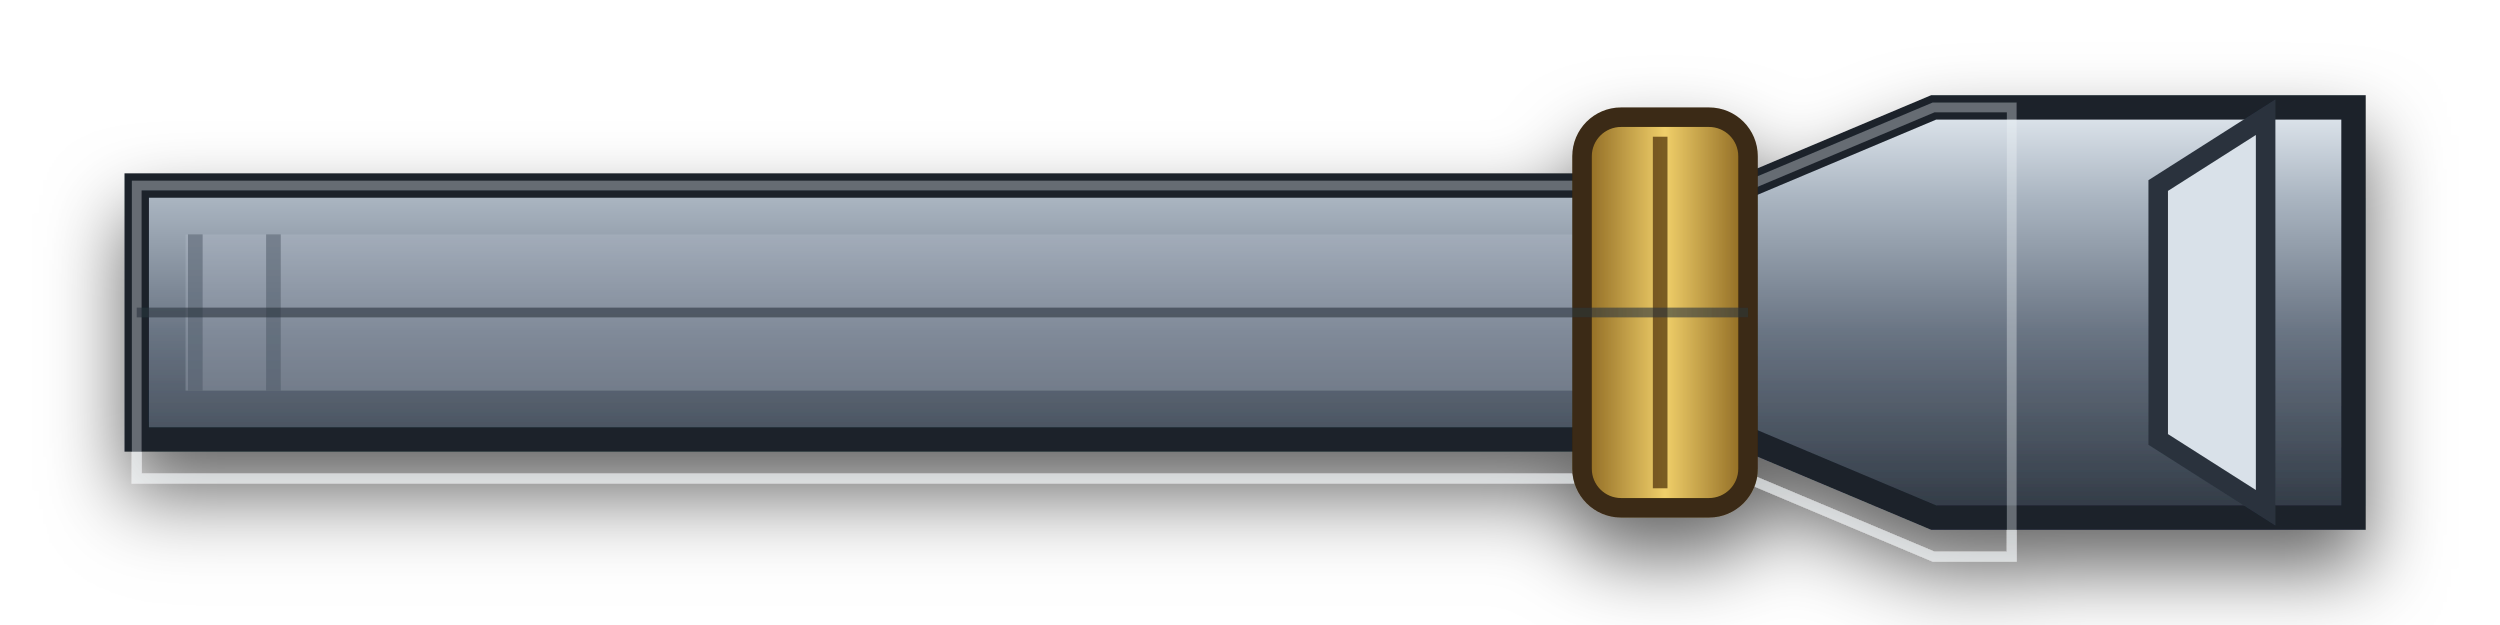
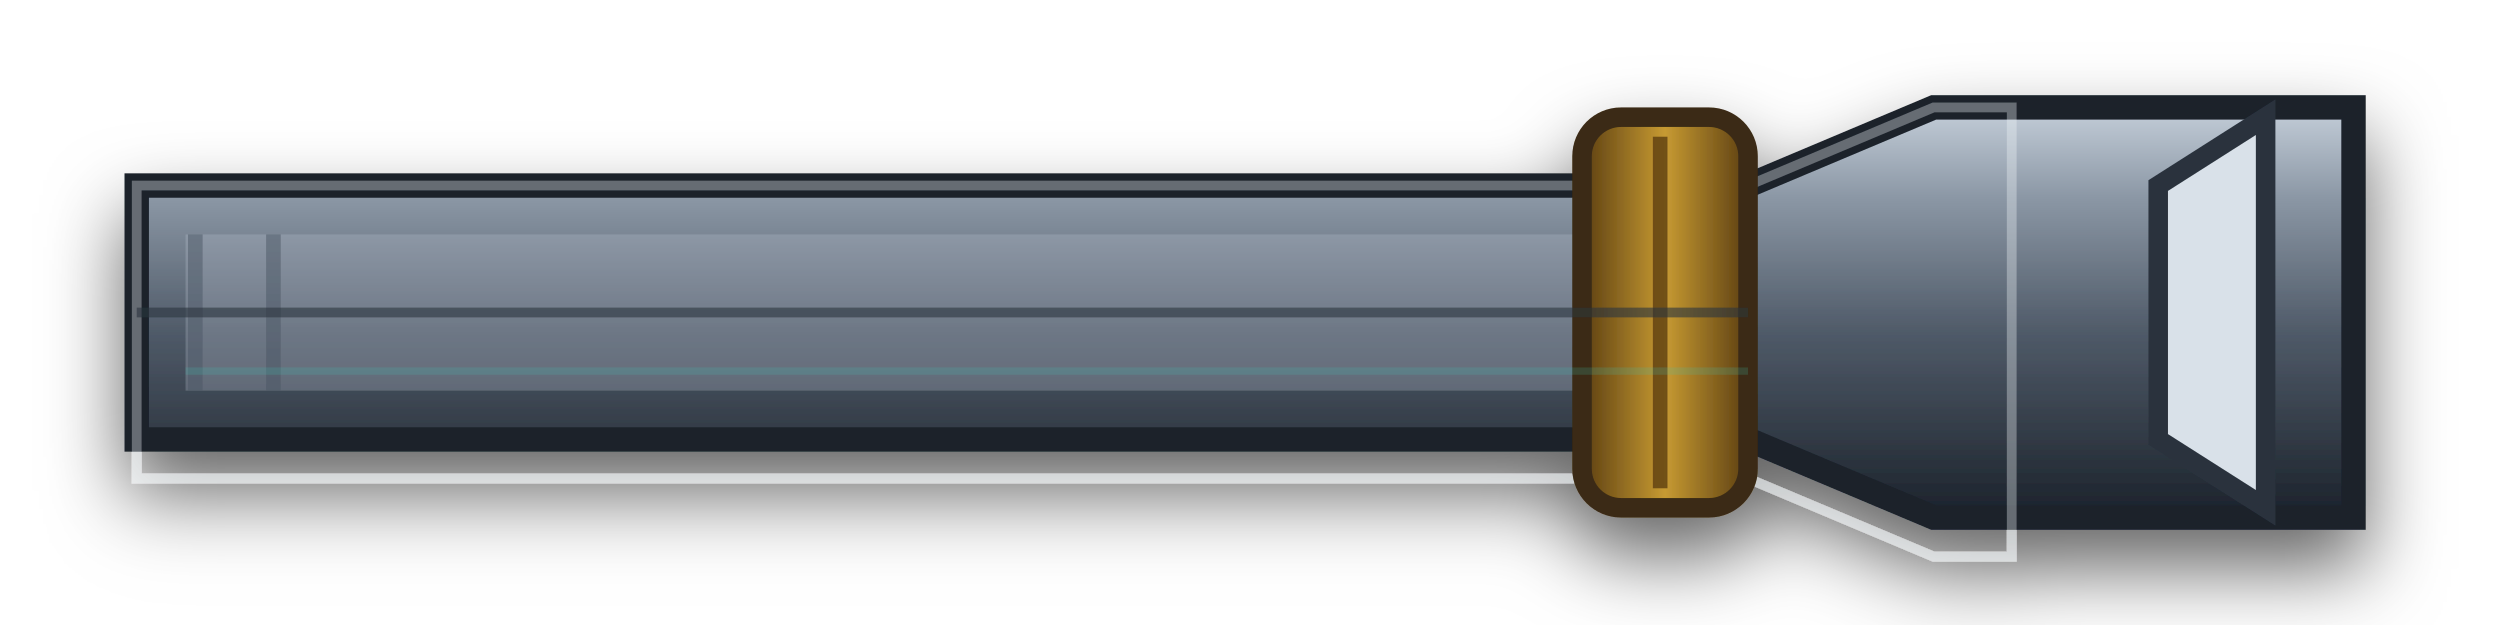
<svg xmlns="http://www.w3.org/2000/svg" viewBox="0 0 512 128" width="512" height="128">
  <defs>
    <linearGradient id="steel" x1="0" y1="0" x2="0" y2="1">
-       <stop offset="0" stop-color="#e1e8ef" />
-       <stop offset="0.22" stop-color="#aab5c1" />
-       <stop offset="0.55" stop-color="#697483" />
-       <stop offset="1" stop-color="#303944" />
+       <stop offset="0" stop-color="#c4ced9" />
+       <stop offset="0.22" stop-color="#8b97a5" />
+       <stop offset="0.55" stop-color="#4f5a68" />
+       <stop offset="1" stop-color="#1b222b" />
    </linearGradient>
    <linearGradient id="brass" x1="0" y1="0" x2="1" y2="0">
-       <stop offset="0" stop-color="#8a651f" />
-       <stop offset="0.5" stop-color="#f0cf6a" />
-       <stop offset="1" stop-color="#8a651f" />
+       <stop offset="0" stop-color="#5c3f12" />
+       <stop offset="0.5" stop-color="#c79a32" />
+       <stop offset="1" stop-color="#5c3f12" />
    </linearGradient>
    <filter id="shadow" x="-10%" y="-50%" width="120%" height="220%">
      <feDropShadow dx="0" dy="8" stdDeviation="8" flood-color="#000" flood-opacity="0.6" />
    </filter>
  </defs>
  <g filter="url(#shadow)">
    <path d="M28 38h330l38-16h86v84h-86l-38-16H28z" fill="url(#steel)" stroke="#1b222b" stroke-width="5" />
    <path d="M38 48h320v32H38z" fill="#b9c2cf" opacity="0.28" />
    <path d="M28 38h330l38-16h16v92h-16l-38-16H28z" fill="none" stroke="#f2f5f8" stroke-width="2" opacity="0.35" />
    <rect x="324" y="24" width="34" height="80" rx="8" fill="url(#brass)" stroke="#3a2a12" stroke-width="4" />
    <path d="M340 28v72" stroke="#5c3f12" stroke-width="3" opacity="0.8" />
    <path d="M40 48v32M56 48v32" stroke="#4a5563" stroke-width="3" opacity="0.5" />
    <path d="M442 38l22-14v80l-22-14z" fill="#d9e1e9" stroke="#2a333e" stroke-width="4" />
    <path d="M28 64h330" stroke="#2a333e" stroke-width="2" opacity="0.6" />
+     <path d="M38 76h320" stroke="#38c6b8" stroke-width="1.5" opacity="0.18" />
  </g>
</svg>
